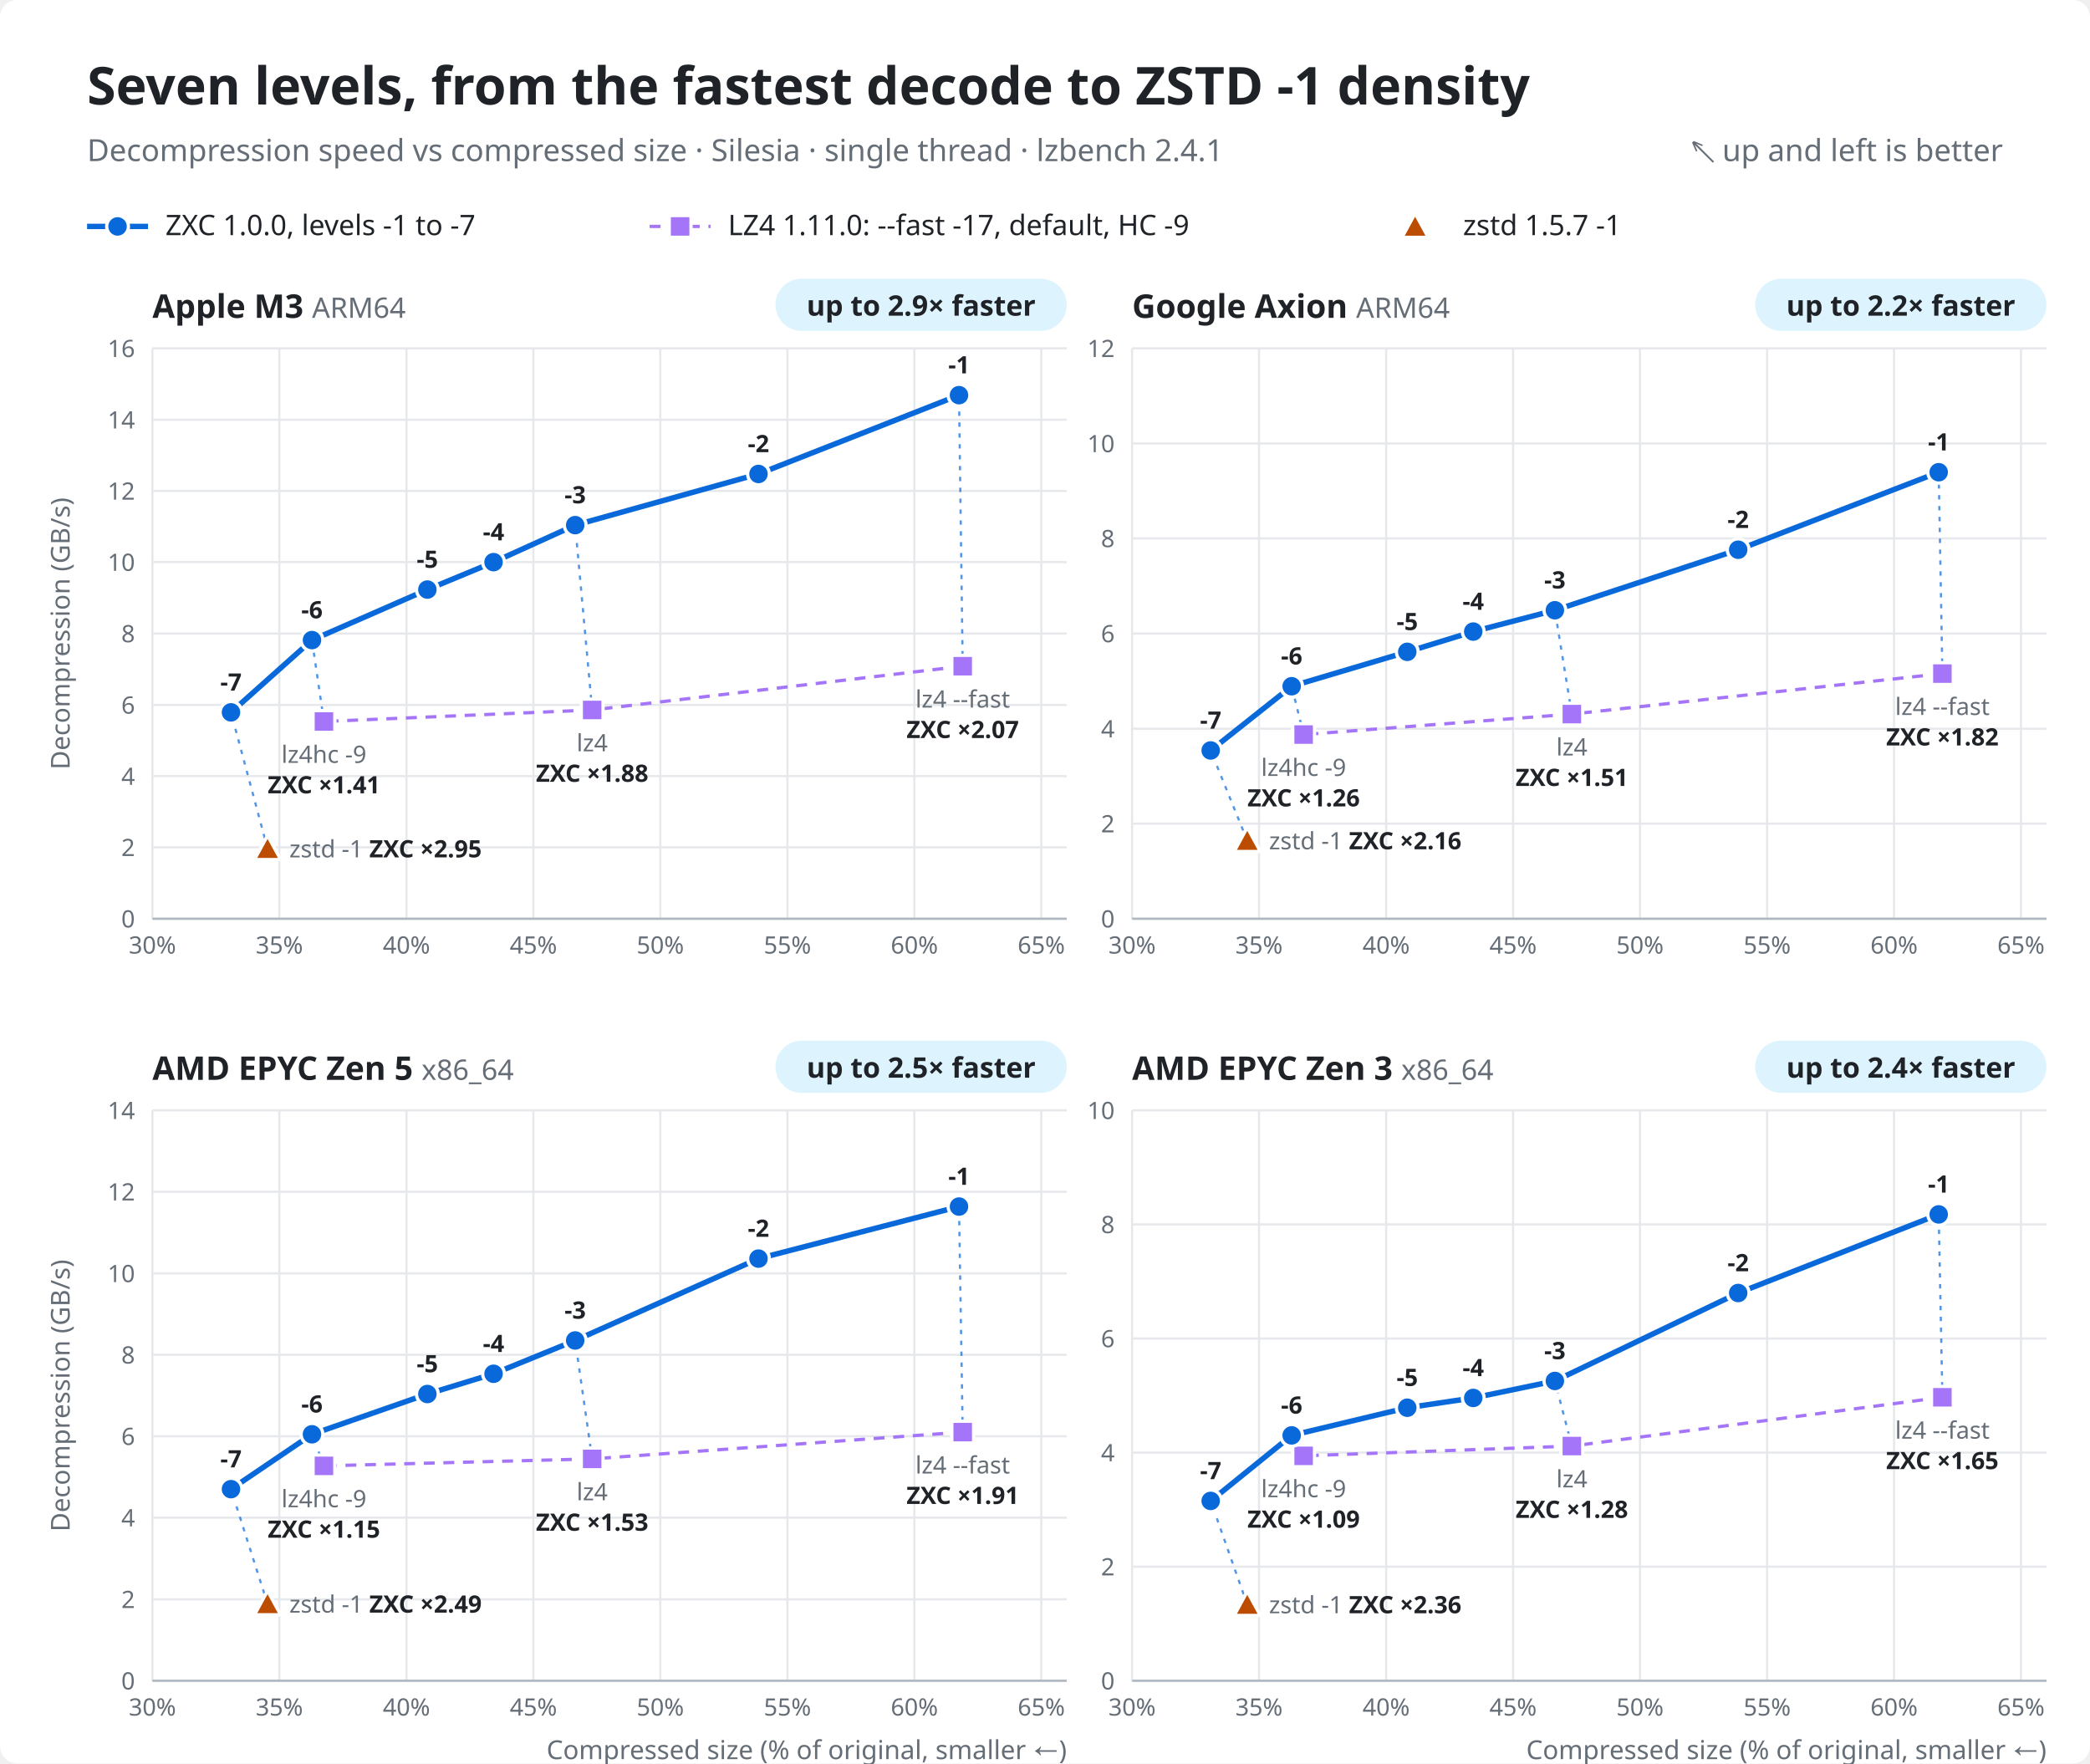
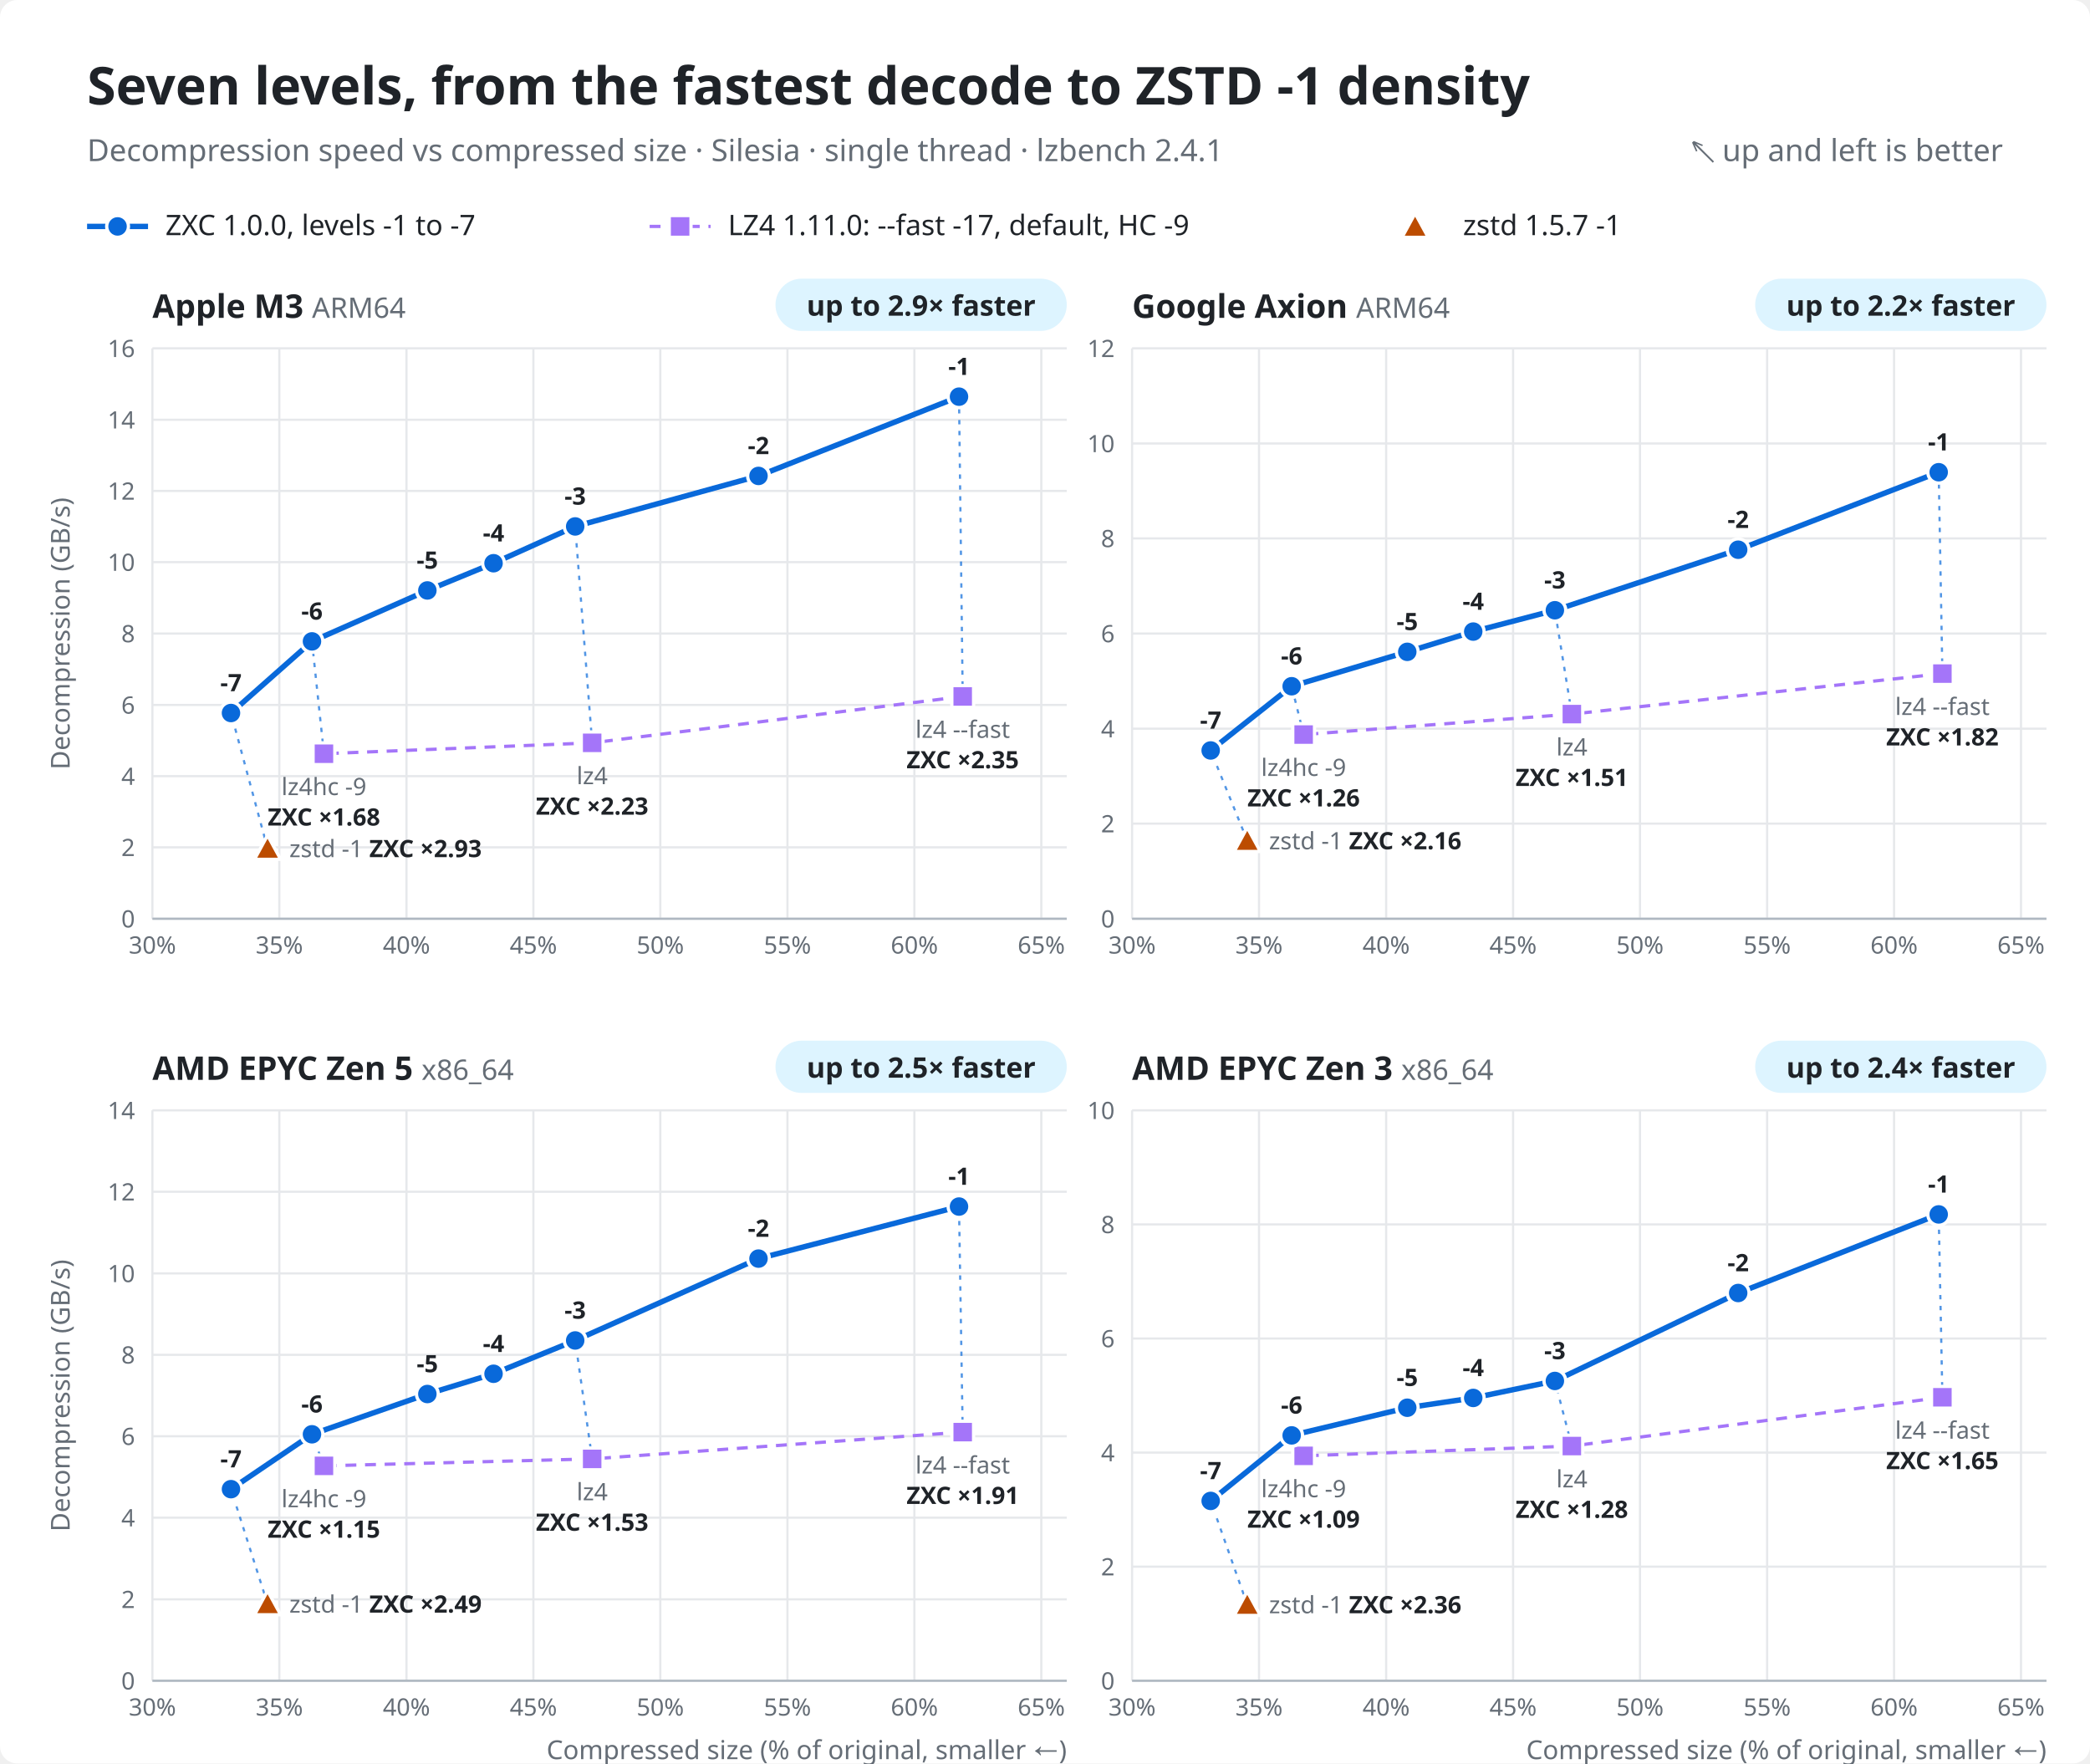
<svg xmlns="http://www.w3.org/2000/svg" viewBox="0 0 960 810" width="960" height="810" role="img" aria-label="Decompression speed versus compressed size: ZXC is faster than the LZ4 family and zstd -1 at an equal or smaller size on four CPUs">
  <style>text{font-family:-apple-system,BlinkMacSystemFont,"Segoe UI","Noto Sans",Helvetica,Arial,sans-serif;font-size:11px}.t{font-size:24px;font-weight:700}.st{font-size:14px}.pt{font-size:15px;font-weight:600}.pa{font-size:13px;font-weight:400}.ax{font-size:12px}.b{font-weight:600}.bd{font-size:13px;font-weight:700}.lg{font-size:13px}.grid,.axis{stroke-width:1}.ring{stroke-width:1.5}.zl{fill:none;stroke-width:2.5;stroke-linejoin:round}.vl{fill:none;stroke-width:1.5;stroke-dasharray:5 4}.cn{stroke-width:1;stroke-dasharray:2 3;opacity:.7}.bg{fill:#ffffff}text{fill:#1f2328}.mu{fill:#656d76}.fg{fill:#1f2328}.grid{stroke:#e6e8eb}.axis{stroke:#afb8c1}.zl{stroke:#0969da}.zp{fill:#0969da}.cn{stroke:#0969da}.op{fill:#bc4c00}.ring{stroke:#ffffff}.wash{fill:#ddf4ff}.vp{fill:#a475f9}.vl{stroke:#a475f9}@media (prefers-color-scheme:dark){.bg{fill:#0d1117}text{fill:#e6edf3}.mu{fill:#8d96a0}.fg{fill:#e6edf3}.grid{stroke:#21262d}.axis{stroke:#3d444d}.zl{stroke:#4493f8}.zp{fill:#4493f8}.cn{stroke:#4493f8}.op{fill:#db6d28}.ring{stroke:#0d1117}.wash{fill:#0c2d6b}.vp{fill:#bc8cff}.vl{stroke:#bc8cff}}.m{text-anchor:middle}.e{text-anchor:end}</style>
  <rect class="bg" width="960" height="810" rx="8" />
  <text x="40" y="48" class="t">Seven levels, from the fastest decode to ZSTD -1 density</text>
  <text x="40" y="74" class="st mu">Decompression speed vs compressed size · Silesia · single thread · lzbench 2.4.1</text>
  <text x="920" y="74" class="st mu e">↖ up and left is better</text>
  <path class="zl" d="M40 104h28" />
  <circle class="zp ring" cx="54" cy="104" r="5" />
  <text x="76" y="108" class="lg">ZXC 1.0.0, levels -1 to -7</text>
  <path class="vl" d="M298.4 104h28" />
  <rect class="vp ring" x="307.4" y="99" width="10" height="10" />
  <text x="334.4" y="108" class="lg">LZ4 1.11.0: --fast -17, default, HC -9</text>
  <path class="op ring" d="M650 98l6 11h-12z" />
  <text x="672" y="108" class="lg">zstd 1.5.7 -1</text>
  <path class="grid" d="M70 422h420" />
  <text x="62" y="426" class="mu e">0</text>
  <path class="grid" d="M70 389.2h420" />
  <text x="62" y="393.2" class="mu e">2</text>
  <path class="grid" d="M70 356.5h420" />
  <text x="62" y="360.5" class="mu e">4</text>
  <path class="grid" d="M70 323.8h420" />
  <text x="62" y="327.8" class="mu e">6</text>
  <path class="grid" d="M70 291h420" />
  <text x="62" y="295" class="mu e">8</text>
  <path class="grid" d="M70 258.2h420" />
  <text x="62" y="262.2" class="mu e">10</text>
  <path class="grid" d="M70 225.5h420" />
  <text x="62" y="229.5" class="mu e">12</text>
  <path class="grid" d="M70 192.8h420" />
  <text x="62" y="196.8" class="mu e">14</text>
  <path class="grid" d="M70 160h420" />
  <text x="62" y="164" class="mu e">16</text>
  <path class="grid" d="M70 160v262" />
  <text x="70" y="438" class="mu m">30%</text>
  <path class="grid" d="M128.3 160v262" />
  <text x="128.3" y="438" class="mu m">35%</text>
  <path class="grid" d="M186.7 160v262" />
  <text x="186.7" y="438" class="mu m">40%</text>
  <path class="grid" d="M245 160v262" />
  <text x="245" y="438" class="mu m">45%</text>
  <path class="grid" d="M303.3 160v262" />
  <text x="303.3" y="438" class="mu m">50%</text>
  <path class="grid" d="M361.7 160v262" />
  <text x="361.7" y="438" class="mu m">55%</text>
  <path class="grid" d="M420 160v262" />
  <text x="420" y="438" class="mu m">60%</text>
  <path class="grid" d="M478.3 160v262" />
  <text x="478.3" y="438" class="mu m">65%</text>
  <path class="axis" d="M70 422h420" />
  <text class="ax mu m" transform="translate(32 291) rotate(-90)">Decompression (GB/s)</text>
  <text x="70" y="146" class="pt">Apple M3 <tspan class="pa mu">ARM64</tspan>
  </text>
  <rect class="wash" x="356.2" y="128" width="133.8" height="24" rx="12" />
  <text x="423.1" y="145" class="bd m">up to 2.9× faster</text>
-   <path class="cn" d="M442.2 306L440.5 181.5" />
-   <text x="442.2" y="339" class="b m">ZXC ×2.07</text>
-   <path class="cn" d="M272.0 326.1L264.2 241.2" />
-   <text x="272.0" y="359.1" class="b m">ZXC ×1.88</text>
-   <path class="cn" d="M148.8 331.4L143.3 294" />
-   <text x="148.8" y="364.4" class="b m">ZXC ×1.41</text>
-   <path class="cn" d="M122.9 389.8L106.1 327.2" />
-   <path class="op ring" d="M122.9 383.8l6 11h-12z" />
-   <text x="132.9" y="393.8" class="mu">zstd -1 <tspan class="b fg">ZXC ×2.95</tspan>
-   </text>
-   <polyline class="vl" points="442.2,306 272.0,326.1 148.8,331.4" />
-   <rect class="vp ring" x="437.2" y="301" width="10" height="10" />
-   <text x="442.2" y="325" class="mu m">lz4 --fast</text>
-   <rect class="vp ring" x="267" y="321.1" width="10" height="10" />
-   <text x="272.0" y="345.1" class="mu m">lz4</text>
-   <rect class="vp ring" x="143.8" y="326.4" width="10" height="10" />
-   <text x="148.8" y="350.4" class="mu m">lz4hc -9</text>
-   <polyline class="zl" points="440.5,181.5 348.4,217.7 264.2,241.2 226.7,258.2 196.3,270.8 143.3,294 106.1,327.2" />
-   <circle class="zp ring" cx="440.5" cy="181.5" r="5" />
-   <text x="440.5" y="171.5" class="b m">-1</text>
-   <circle class="zp ring" cx="348.4" cy="217.7" r="5" />
-   <text x="348.4" y="207.7" class="b m">-2</text>
-   <circle class="zp ring" cx="264.2" cy="241.2" r="5" />
-   <text x="264.2" y="231.2" class="b m">-3</text>
-   <circle class="zp ring" cx="226.7" cy="258.2" r="5" />
-   <text x="226.7" y="248.2" class="b m">-4</text>
-   <circle class="zp ring" cx="196.3" cy="270.8" r="5" />
-   <text x="196.3" y="260.8" class="b m">-5</text>
-   <circle class="zp ring" cx="143.3" cy="294" r="5" />
-   <text x="143.3" y="284" class="b m">-6</text>
-   <circle class="zp ring" cx="106.1" cy="327.2" r="5" />
-   <text x="106.1" y="317.2" class="b m">-7</text>
+   <path class="cn" d="M442.2 319.9L440.5 182.2" />
+   <text x="442.2" y="352.9" class="b m">ZXC ×2.35</text>
+   <path class="cn" d="M272.0 341.2L264.2 241.8" />
+   <text x="272.0" y="374.2" class="b m">ZXC ×2.23</text>
+   <path class="cn" d="M148.8 346.2L143.3 294.6" />
+   <text x="148.8" y="379.2" class="b m">ZXC ×1.68</text>
+   <path class="cn" d="M122.9 389.7L106.1 327.5" />
+   <path class="op ring" d="M122.9 383.7l6 11h-12z" />
+   <text x="132.9" y="393.7" class="mu">zstd -1 <tspan class="b fg">ZXC ×2.93</tspan>
+   </text>
+   <polyline class="vl" points="442.2,319.9 272.0,341.2 148.8,346.2" />
+   <rect class="vp ring" x="437.2" y="314.9" width="10" height="10" />
+   <text x="442.2" y="338.9" class="mu m">lz4 --fast</text>
+   <rect class="vp ring" x="267" y="336.2" width="10" height="10" />
+   <text x="272.0" y="360.2" class="mu m">lz4</text>
+   <rect class="vp ring" x="143.8" y="341.2" width="10" height="10" />
+   <text x="148.8" y="365.2" class="mu m">lz4hc -9</text>
+   <polyline class="zl" points="440.5,182.2 348.4,218.6 264.2,241.8 226.7,258.7 196.3,271.2 143.3,294.6 106.1,327.5" />
+   <circle class="zp ring" cx="440.5" cy="182.2" r="5" />
+   <text x="440.5" y="172.2" class="b m">-1</text>
+   <circle class="zp ring" cx="348.4" cy="218.6" r="5" />
+   <text x="348.4" y="208.6" class="b m">-2</text>
+   <circle class="zp ring" cx="264.2" cy="241.8" r="5" />
+   <text x="264.2" y="231.8" class="b m">-3</text>
+   <circle class="zp ring" cx="226.7" cy="258.7" r="5" />
+   <text x="226.7" y="248.7" class="b m">-4</text>
+   <circle class="zp ring" cx="196.3" cy="271.2" r="5" />
+   <text x="196.3" y="261.2" class="b m">-5</text>
+   <circle class="zp ring" cx="143.3" cy="294.6" r="5" />
+   <text x="143.3" y="284.6" class="b m">-6</text>
+   <circle class="zp ring" cx="106.1" cy="327.5" r="5" />
+   <text x="106.1" y="317.5" class="b m">-7</text>
  <path class="grid" d="M520 422h420" />
  <text x="512" y="426" class="mu e">0</text>
  <path class="grid" d="M520 378.3h420" />
  <text x="512" y="382.3" class="mu e">2</text>
  <path class="grid" d="M520 334.7h420" />
  <text x="512" y="338.7" class="mu e">4</text>
  <path class="grid" d="M520 291h420" />
  <text x="512" y="295" class="mu e">6</text>
  <path class="grid" d="M520 247.3h420" />
  <text x="512" y="251.3" class="mu e">8</text>
  <path class="grid" d="M520 203.7h420" />
  <text x="512" y="207.7" class="mu e">10</text>
  <path class="grid" d="M520 160h420" />
  <text x="512" y="164" class="mu e">12</text>
  <path class="grid" d="M520 160v262" />
  <text x="520" y="438" class="mu m">30%</text>
  <path class="grid" d="M578.3 160v262" />
  <text x="578.3" y="438" class="mu m">35%</text>
  <path class="grid" d="M636.7 160v262" />
  <text x="636.7" y="438" class="mu m">40%</text>
  <path class="grid" d="M695 160v262" />
  <text x="695" y="438" class="mu m">45%</text>
  <path class="grid" d="M753.3 160v262" />
  <text x="753.3" y="438" class="mu m">50%</text>
  <path class="grid" d="M811.7 160v262" />
  <text x="811.7" y="438" class="mu m">55%</text>
  <path class="grid" d="M870 160v262" />
  <text x="870" y="438" class="mu m">60%</text>
  <path class="grid" d="M928.3 160v262" />
  <text x="928.3" y="438" class="mu m">65%</text>
  <path class="axis" d="M520 422h420" />
  <text x="520" y="146" class="pt">Google Axion <tspan class="pa mu">ARM64</tspan>
  </text>
  <rect class="wash" x="806.2" y="128" width="133.8" height="24" rx="12" />
  <text x="873.1" y="145" class="bd m">up to 2.2× faster</text>
  <path class="cn" d="M892.2 309.4L890.5 216.9" />
  <text x="892.2" y="342.4" class="b m">ZXC ×1.82</text>
  <path class="cn" d="M722.0 328L714.2 280.3" />
  <text x="722.0" y="361" class="b m">ZXC ×1.51</text>
  <path class="cn" d="M598.8 337.4L593.3 315.2" />
  <text x="598.8" y="370.4" class="b m">ZXC ×1.26</text>
  <path class="cn" d="M572.9 386.1L556.1 344.7" />
  <path class="op ring" d="M572.9 380.1l6 11h-12z" />
  <text x="582.9" y="390.1" class="mu">zstd -1 <tspan class="b fg">ZXC ×2.16</tspan>
  </text>
  <polyline class="vl" points="892.2,309.4 722.0,328 598.8,337.4" />
  <rect class="vp ring" x="887.2" y="304.4" width="10" height="10" />
  <text x="892.2" y="328.4" class="mu m">lz4 --fast</text>
  <rect class="vp ring" x="717" y="323" width="10" height="10" />
  <text x="722.0" y="347" class="mu m">lz4</text>
  <rect class="vp ring" x="593.8" y="332.4" width="10" height="10" />
  <text x="598.8" y="356.4" class="mu m">lz4hc -9</text>
  <polyline class="zl" points="890.5,216.9 798.4,252.5 714.2,280.3 676.7,290.1 646.4,299.4 593.3,315.2 556.1,344.7" />
  <circle class="zp ring" cx="890.5" cy="216.9" r="5" />
  <text x="890.5" y="206.9" class="b m">-1</text>
  <circle class="zp ring" cx="798.4" cy="252.5" r="5" />
  <text x="798.4" y="242.5" class="b m">-2</text>
  <circle class="zp ring" cx="714.2" cy="280.3" r="5" />
  <text x="714.2" y="270.3" class="b m">-3</text>
  <circle class="zp ring" cx="676.7" cy="290.1" r="5" />
  <text x="676.7" y="280.1" class="b m">-4</text>
  <circle class="zp ring" cx="646.4" cy="299.4" r="5" />
  <text x="646.4" y="289.4" class="b m">-5</text>
  <circle class="zp ring" cx="593.3" cy="315.2" r="5" />
  <text x="593.3" y="305.2" class="b m">-6</text>
  <circle class="zp ring" cx="556.1" cy="344.7" r="5" />
  <text x="556.1" y="334.7" class="b m">-7</text>
  <path class="grid" d="M70 772h420" />
  <text x="62" y="776" class="mu e">0</text>
  <path class="grid" d="M70 734.6h420" />
  <text x="62" y="738.6" class="mu e">2</text>
  <path class="grid" d="M70 697.1h420" />
  <text x="62" y="701.1" class="mu e">4</text>
  <path class="grid" d="M70 659.7h420" />
  <text x="62" y="663.7" class="mu e">6</text>
  <path class="grid" d="M70 622.3h420" />
  <text x="62" y="626.3" class="mu e">8</text>
  <path class="grid" d="M70 584.9h420" />
  <text x="62" y="588.9" class="mu e">10</text>
  <path class="grid" d="M70 547.4h420" />
  <text x="62" y="551.4" class="mu e">12</text>
  <path class="grid" d="M70 510h420" />
  <text x="62" y="514" class="mu e">14</text>
  <path class="grid" d="M70 510v262" />
  <text x="70" y="788" class="mu m">30%</text>
  <path class="grid" d="M128.3 510v262" />
  <text x="128.3" y="788" class="mu m">35%</text>
  <path class="grid" d="M186.7 510v262" />
  <text x="186.7" y="788" class="mu m">40%</text>
  <path class="grid" d="M245 510v262" />
  <text x="245" y="788" class="mu m">45%</text>
  <path class="grid" d="M303.3 510v262" />
  <text x="303.3" y="788" class="mu m">50%</text>
  <path class="grid" d="M361.7 510v262" />
  <text x="361.7" y="788" class="mu m">55%</text>
  <path class="grid" d="M420 510v262" />
  <text x="420" y="788" class="mu m">60%</text>
  <path class="grid" d="M478.3 510v262" />
  <text x="478.3" y="788" class="mu m">65%</text>
  <path class="axis" d="M70 772h420" />
  <text class="ax mu m" transform="translate(32 641) rotate(-90)">Decompression (GB/s)</text>
  <text x="490" y="808" class="ax mu e">Compressed size (% of original, smaller ←)</text>
  <text x="70" y="496" class="pt">AMD EPYC Zen 5 <tspan class="pa mu">x86_64</tspan>
  </text>
  <rect class="wash" x="356.2" y="478" width="133.8" height="24" rx="12" />
  <text x="423.1" y="495" class="bd m">up to 2.5× faster</text>
  <path class="cn" d="M442.2 657.8L440.5 554.2" />
  <text x="442.2" y="690.8" class="b m">ZXC ×1.91</text>
  <path class="cn" d="M272.0 670.1L264.2 615.7" />
  <text x="272.0" y="703.1" class="b m">ZXC ×1.53</text>
  <path class="cn" d="M148.8 673.3L143.3 658.8" />
  <text x="148.8" y="706.3" class="b m">ZXC ×1.15</text>
  <path class="cn" d="M122.9 736.7L106.1 684" />
  <path class="op ring" d="M122.9 730.7l6 11h-12z" />
  <text x="132.9" y="740.7" class="mu">zstd -1 <tspan class="b fg">ZXC ×2.49</tspan>
  </text>
  <polyline class="vl" points="442.2,657.8 272.0,670.1 148.8,673.3" />
  <rect class="vp ring" x="437.2" y="652.8" width="10" height="10" />
  <text x="442.2" y="676.8" class="mu m">lz4 --fast</text>
  <rect class="vp ring" x="267" y="665.1" width="10" height="10" />
  <text x="272.0" y="689.1" class="mu m">lz4</text>
  <rect class="vp ring" x="143.8" y="668.3" width="10" height="10" />
  <text x="148.8" y="692.3" class="mu m">lz4hc -9</text>
  <polyline class="zl" points="440.5,554.2 348.4,578.1 264.2,615.7 226.7,631 196.3,640.3 143.3,658.8 106.1,684" />
  <circle class="zp ring" cx="440.5" cy="554.2" r="5" />
  <text x="440.5" y="544.2" class="b m">-1</text>
  <circle class="zp ring" cx="348.4" cy="578.1" r="5" />
  <text x="348.4" y="568.1" class="b m">-2</text>
  <circle class="zp ring" cx="264.2" cy="615.7" r="5" />
  <text x="264.2" y="605.7" class="b m">-3</text>
  <circle class="zp ring" cx="226.7" cy="631" r="5" />
  <text x="226.7" y="621" class="b m">-4</text>
  <circle class="zp ring" cx="196.3" cy="640.3" r="5" />
  <text x="196.3" y="630.3" class="b m">-5</text>
  <circle class="zp ring" cx="143.3" cy="658.8" r="5" />
  <text x="143.3" y="648.8" class="b m">-6</text>
  <circle class="zp ring" cx="106.1" cy="684" r="5" />
  <text x="106.1" y="674" class="b m">-7</text>
  <path class="grid" d="M520 772h420" />
  <text x="512" y="776" class="mu e">0</text>
  <path class="grid" d="M520 719.6h420" />
  <text x="512" y="723.6" class="mu e">2</text>
  <path class="grid" d="M520 667.2h420" />
  <text x="512" y="671.2" class="mu e">4</text>
  <path class="grid" d="M520 614.8h420" />
  <text x="512" y="618.8" class="mu e">6</text>
  <path class="grid" d="M520 562.4h420" />
  <text x="512" y="566.4" class="mu e">8</text>
  <path class="grid" d="M520 510h420" />
  <text x="512" y="514" class="mu e">10</text>
  <path class="grid" d="M520 510v262" />
  <text x="520" y="788" class="mu m">30%</text>
  <path class="grid" d="M578.3 510v262" />
  <text x="578.3" y="788" class="mu m">35%</text>
  <path class="grid" d="M636.7 510v262" />
  <text x="636.7" y="788" class="mu m">40%</text>
  <path class="grid" d="M695 510v262" />
  <text x="695" y="788" class="mu m">45%</text>
  <path class="grid" d="M753.3 510v262" />
  <text x="753.3" y="788" class="mu m">50%</text>
  <path class="grid" d="M811.7 510v262" />
  <text x="811.7" y="788" class="mu m">55%</text>
  <path class="grid" d="M870 510v262" />
  <text x="870" y="788" class="mu m">60%</text>
  <path class="grid" d="M928.3 510v262" />
  <text x="928.3" y="788" class="mu m">65%</text>
  <path class="axis" d="M520 772h420" />
  <text x="940" y="808" class="ax mu e">Compressed size (% of original, smaller ←)</text>
  <text x="520" y="496" class="pt">AMD EPYC Zen 3 <tspan class="pa mu">x86_64</tspan>
  </text>
  <rect class="wash" x="806.2" y="478" width="133.8" height="24" rx="12" />
  <text x="873.1" y="495" class="bd m">up to 2.4× faster</text>
  <path class="cn" d="M892.2 641.8L890.5 557.8" />
  <text x="892.2" y="674.8" class="b m">ZXC ×1.65</text>
  <path class="cn" d="M722.0 664.2L714.2 634.3" />
  <text x="722.0" y="697.2" class="b m">ZXC ×1.28</text>
  <path class="cn" d="M598.8 668.7L593.3 659.3" />
  <text x="598.8" y="701.7" class="b m">ZXC ×1.09</text>
  <path class="cn" d="M572.9 737L556.1 689.4" />
  <path class="op ring" d="M572.9 731l6 11h-12z" />
  <text x="582.9" y="741" class="mu">zstd -1 <tspan class="b fg">ZXC ×2.36</tspan>
  </text>
  <polyline class="vl" points="892.2,641.8 722.0,664.2 598.8,668.7" />
  <rect class="vp ring" x="887.2" y="636.8" width="10" height="10" />
  <text x="892.2" y="660.8" class="mu m">lz4 --fast</text>
  <rect class="vp ring" x="717" y="659.2" width="10" height="10" />
  <text x="722.0" y="683.2" class="mu m">lz4</text>
  <rect class="vp ring" x="593.8" y="663.7" width="10" height="10" />
  <text x="598.8" y="687.7" class="mu m">lz4hc -9</text>
  <polyline class="zl" points="890.5,557.8 798.4,593.9 714.2,634.3 676.7,642.1 646.4,646.6 593.3,659.3 556.1,689.4" />
  <circle class="zp ring" cx="890.5" cy="557.8" r="5" />
  <text x="890.5" y="547.8" class="b m">-1</text>
  <circle class="zp ring" cx="798.4" cy="593.9" r="5" />
  <text x="798.4" y="583.9" class="b m">-2</text>
  <circle class="zp ring" cx="714.2" cy="634.3" r="5" />
  <text x="714.2" y="624.3" class="b m">-3</text>
  <circle class="zp ring" cx="676.7" cy="642.1" r="5" />
  <text x="676.7" y="632.1" class="b m">-4</text>
  <circle class="zp ring" cx="646.4" cy="646.6" r="5" />
  <text x="646.4" y="636.6" class="b m">-5</text>
  <circle class="zp ring" cx="593.3" cy="659.3" r="5" />
  <text x="593.3" y="649.3" class="b m">-6</text>
  <circle class="zp ring" cx="556.1" cy="689.4" r="5" />
  <text x="556.1" y="679.4" class="b m">-7</text>
</svg>
